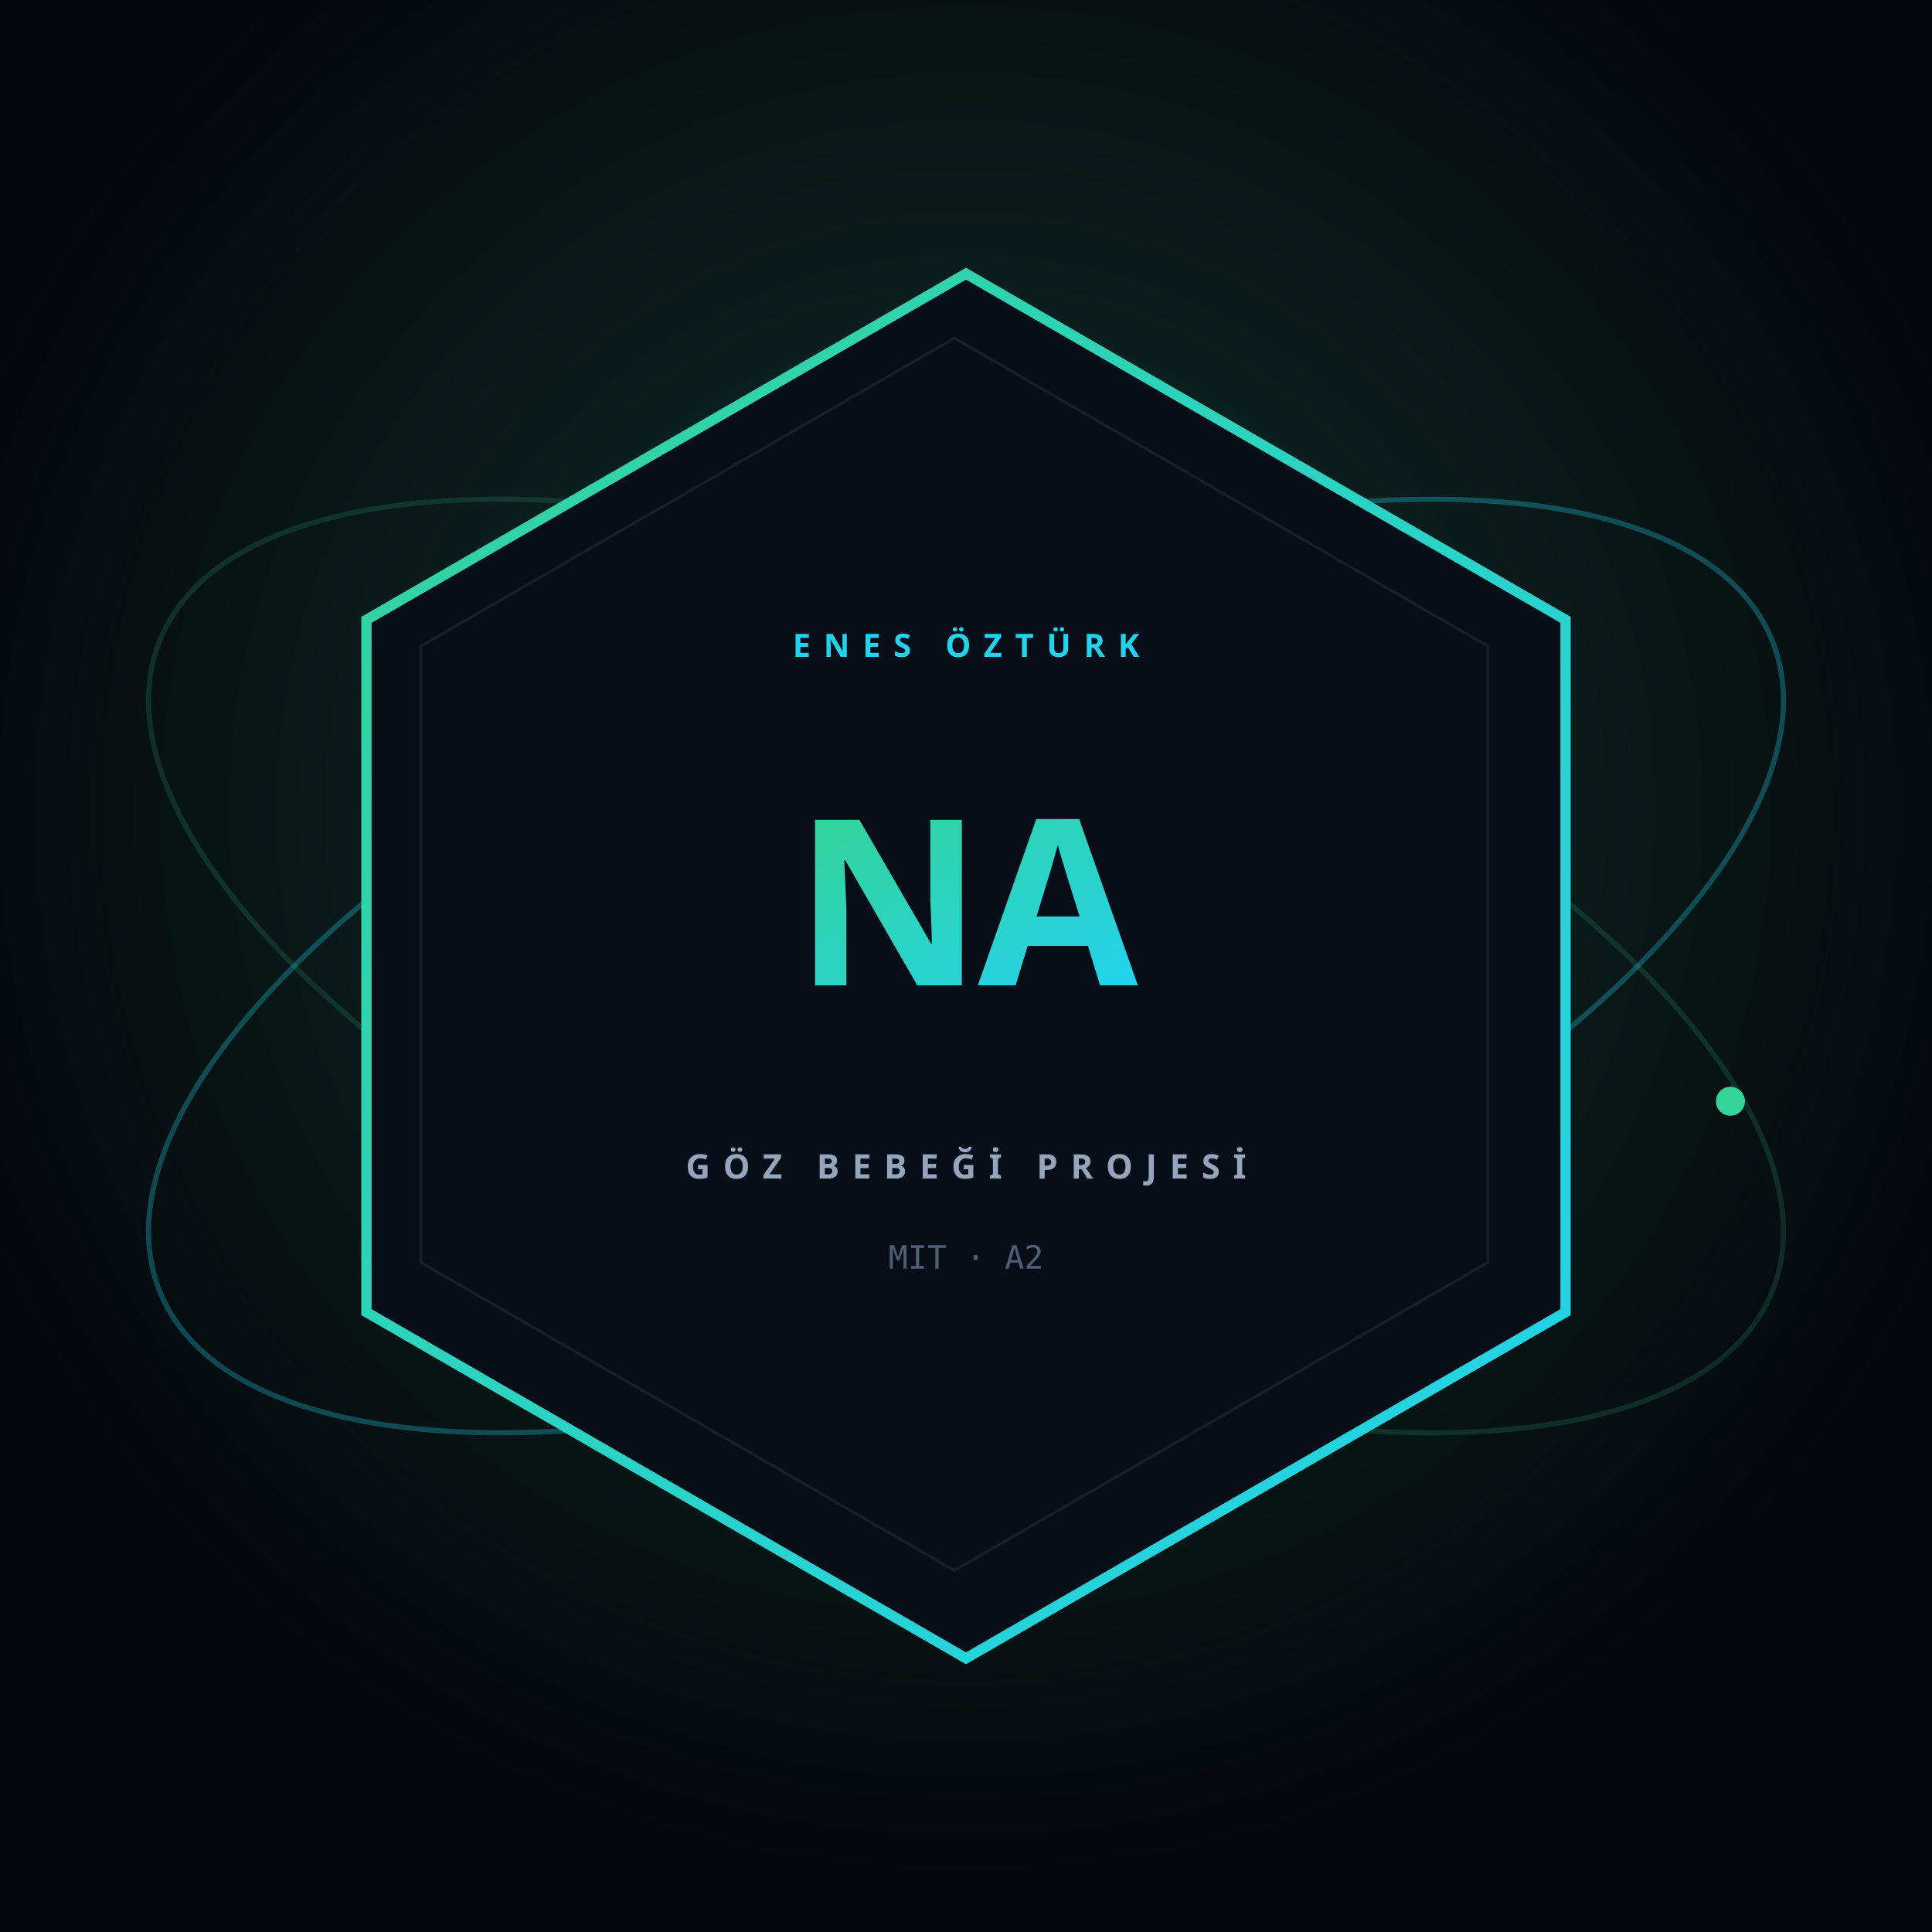
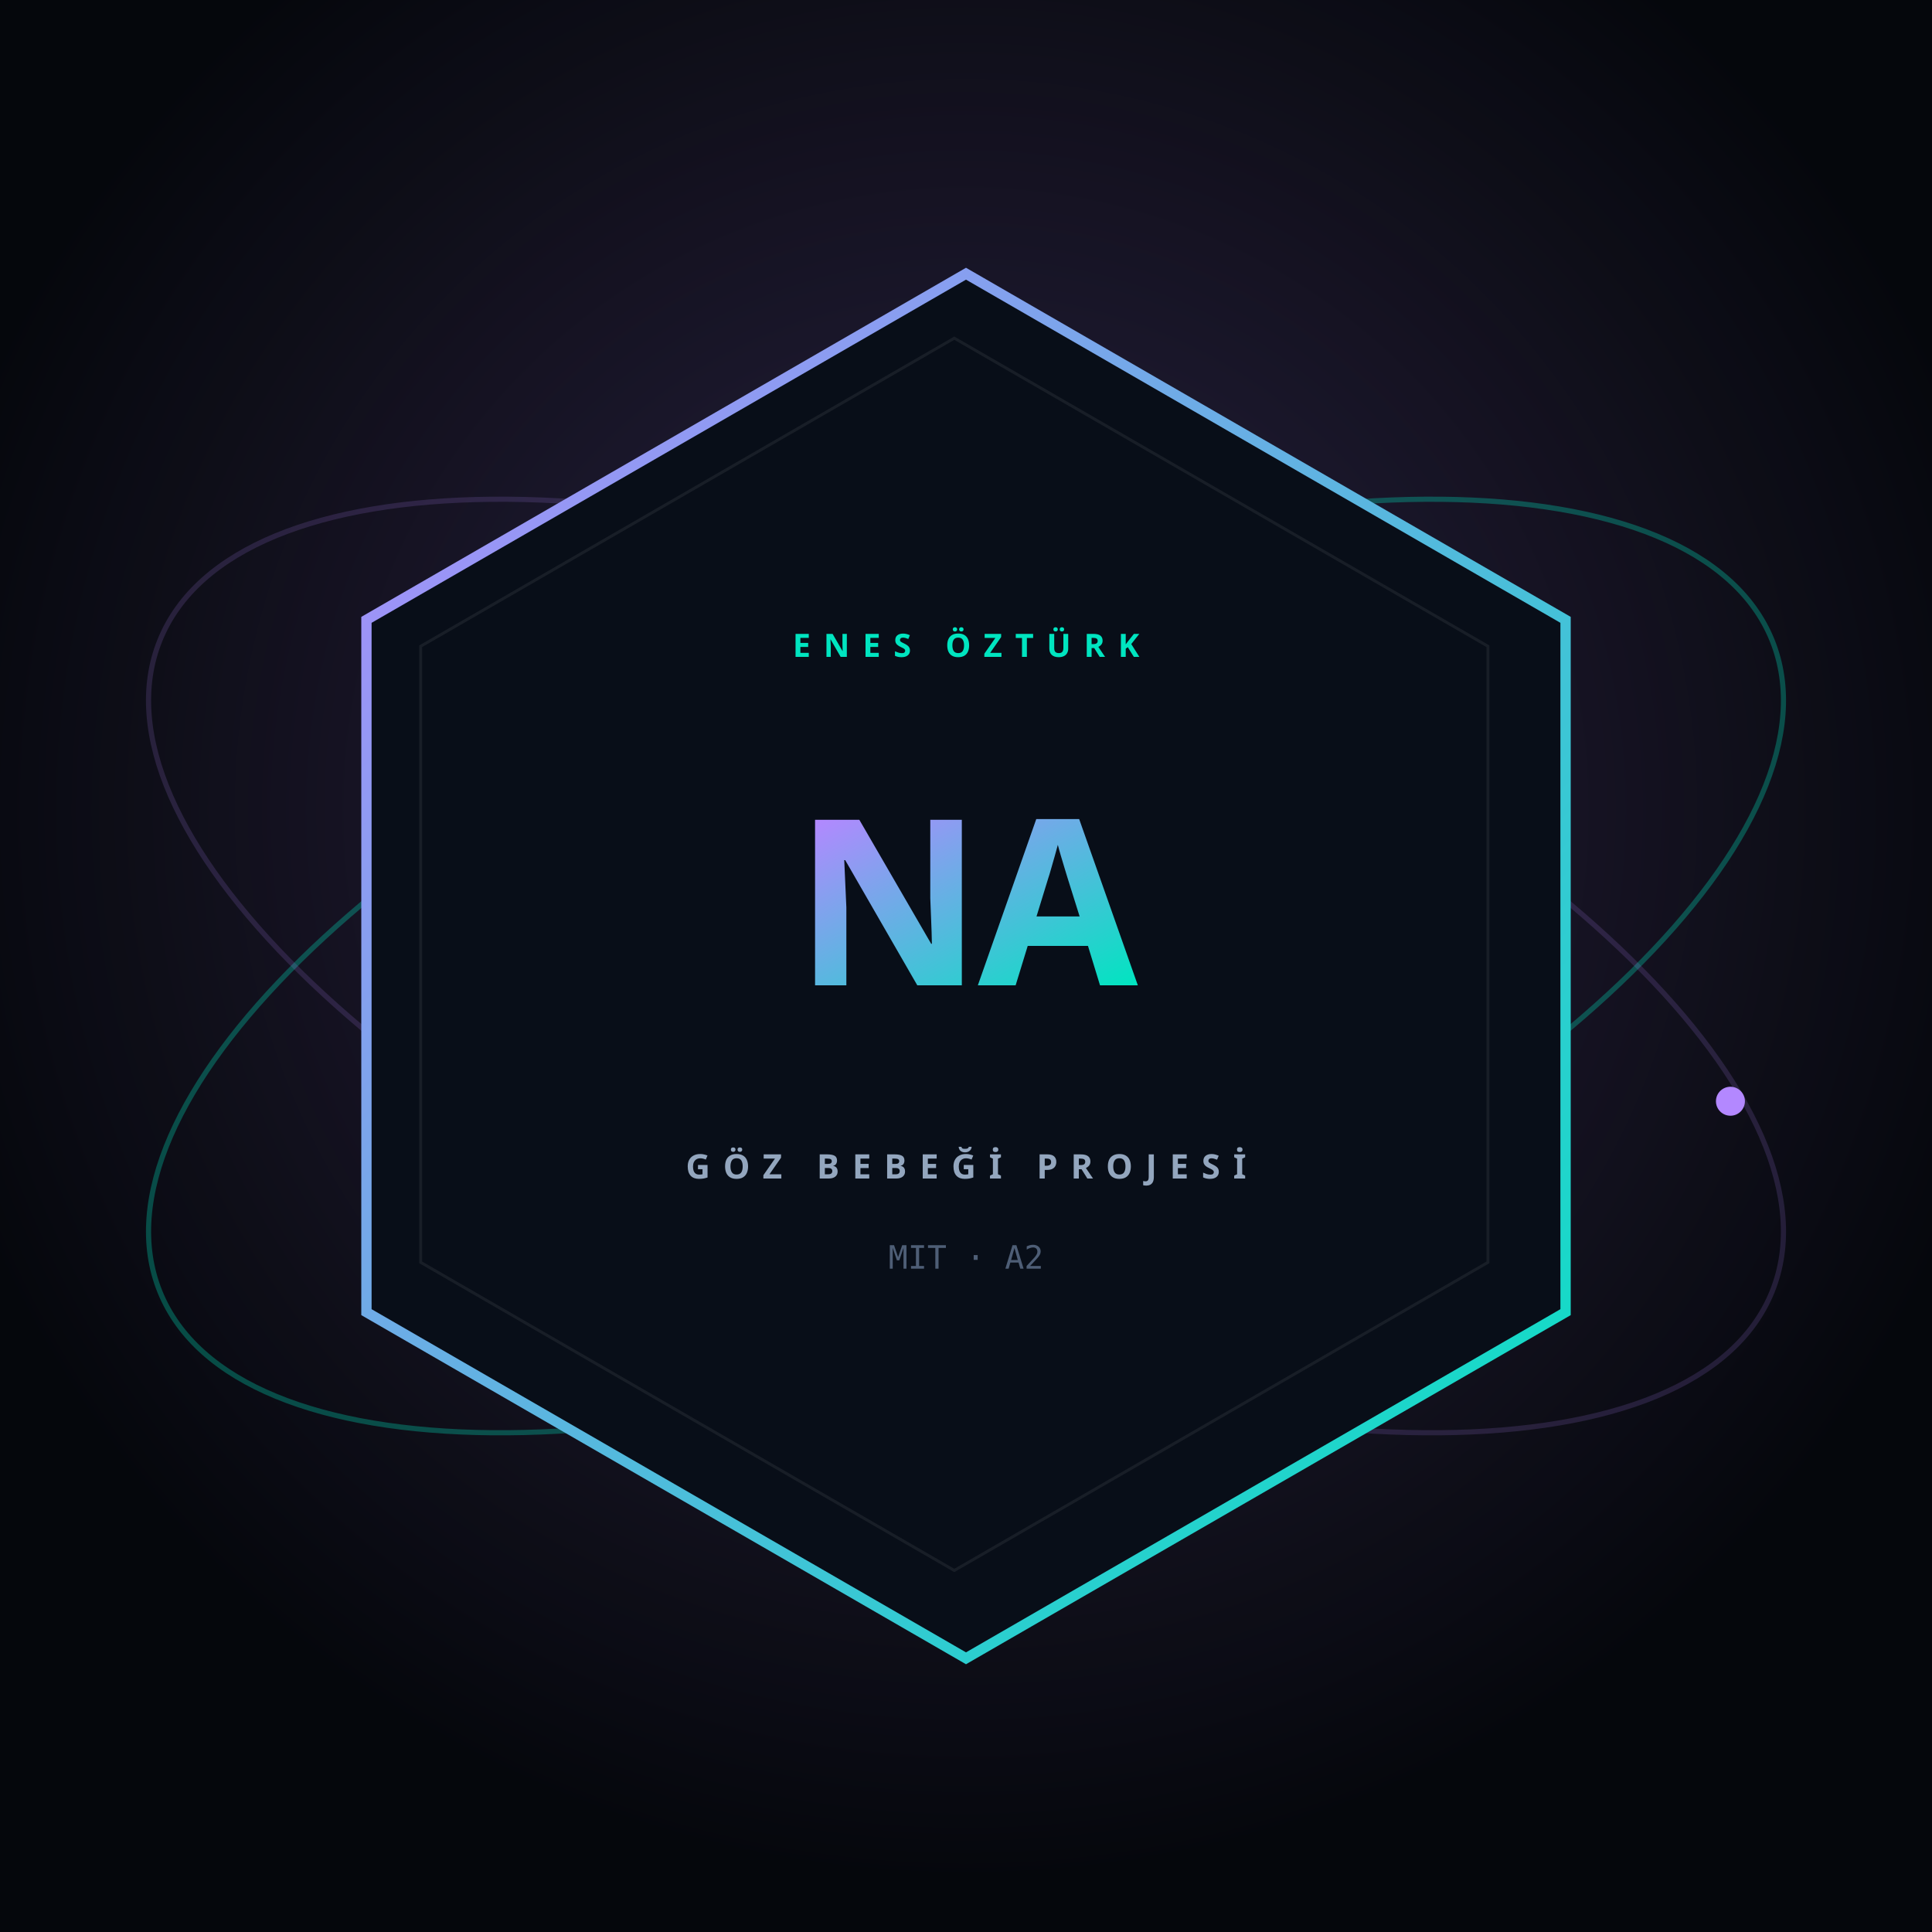
<svg xmlns="http://www.w3.org/2000/svg" width="600" height="600" viewBox="0 0 600 600" role="img" aria-label="Neural Architect rozeti">
  <style>.t{font-family:'Segoe UI',system-ui,sans-serif}.ttl{font-family:'Segoe UI',system-ui,sans-serif;font-weight:700;letter-spacing:-1.5px}.m{font-family:'Consolas',monospace}.cap{font-family:'Segoe UI',sans-serif;font-weight:700;letter-spacing:4px}.ser{font-family:Georgia,serif;font-style:italic}</style>
  <defs>
    <linearGradient id="ac" x1="0" y1="0" x2="1" y2="1">
-       <stop offset="0" stop-color="#34D399" />
-       <stop offset="1" stop-color="#22D3EE" />
+       <stop offset="0" stop-color="#B388FF" />
+       <stop offset="1" stop-color="#00E5C0" />
    </linearGradient>
    <radialGradient id="gl" cx="0.5" cy="0.42" r="0.55">
-       <stop offset="0" stop-color="#34D399" stop-opacity="0.22" />
-       <stop offset="1" stop-color="#34D399" stop-opacity="0" />
+       <stop offset="0" stop-color="#B388FF" stop-opacity="0.22" />
+       <stop offset="1" stop-color="#B388FF" stop-opacity="0" />
    </radialGradient>
  </defs>
  <rect width="600" height="600" fill="#05070C" />
  <rect width="600" height="600" fill="url(#gl)" />
-   <ellipse cx="300.0" cy="300.0" rx="270" ry="112" fill="none" stroke="#22D3EE" stroke-opacity="0.30" stroke-width="1.6" transform="rotate(-22 300.0 300.0)" />
-   <ellipse cx="300.0" cy="300.0" rx="270" ry="112" fill="none" stroke="#34D399" stroke-opacity="0.16" stroke-width="1.6" transform="rotate(22 300.0 300.0)" />
-   <circle cx="537.4" cy="342.0" r="4.5" fill="#34D399" />
+   <ellipse cx="300.0" cy="300.0" rx="270" ry="112" fill="none" stroke="#00E5C0" stroke-opacity="0.30" stroke-width="1.6" transform="rotate(-22 300.0 300.0)" />
+   <ellipse cx="300.0" cy="300.0" rx="270" ry="112" fill="none" stroke="#B388FF" stroke-opacity="0.16" stroke-width="1.6" transform="rotate(22 300.0 300.0)" />
+   <circle cx="537.4" cy="342.0" r="4.5" fill="#B388FF" />
  <polygon points="486.2,192.5 486.2,407.5 300.0,515.0 113.8,407.5 113.8,192.5 300.0,85.0" fill="#080E18" stroke="url(#ac)" stroke-width="3.2" />
  <polygon points="486.2,192.5 486.2,407.5 300.0,515.0 113.8,407.5 113.8,192.5 300.0,85.0" fill="none" stroke="#FFFFFF" stroke-opacity="0.07" stroke-width="1" transform="scale(0.89) translate(33.0 33.0)" />
-   <text x="300.0" y="204.0" text-anchor="middle" class="cap" font-size="10" fill="#22D3EE">ENES ÖZTÜRK</text>
+   <text x="300.0" y="204.0" text-anchor="middle" class="cap" font-size="10" fill="#00E5C0">ENES ÖZTÜRK</text>
  <text x="300.0" y="306.0" text-anchor="middle" class="ttl" font-size="72" fill="url(#ac)">NA</text>
  <line x1="220.0" y1="334.0" x2="380.0" y2="334.0" stroke="url(#ac)" stroke-width="2" />
  <text x="300.0" y="366.0" text-anchor="middle" class="cap" font-size="10.5" fill="#93A6BE">GÖZ BEBEĞİ PROJESİ</text>
  <text x="300.0" y="394.0" text-anchor="middle" class="m" font-size="10" fill="#4E5E76">MIT · A2</text>
</svg>
